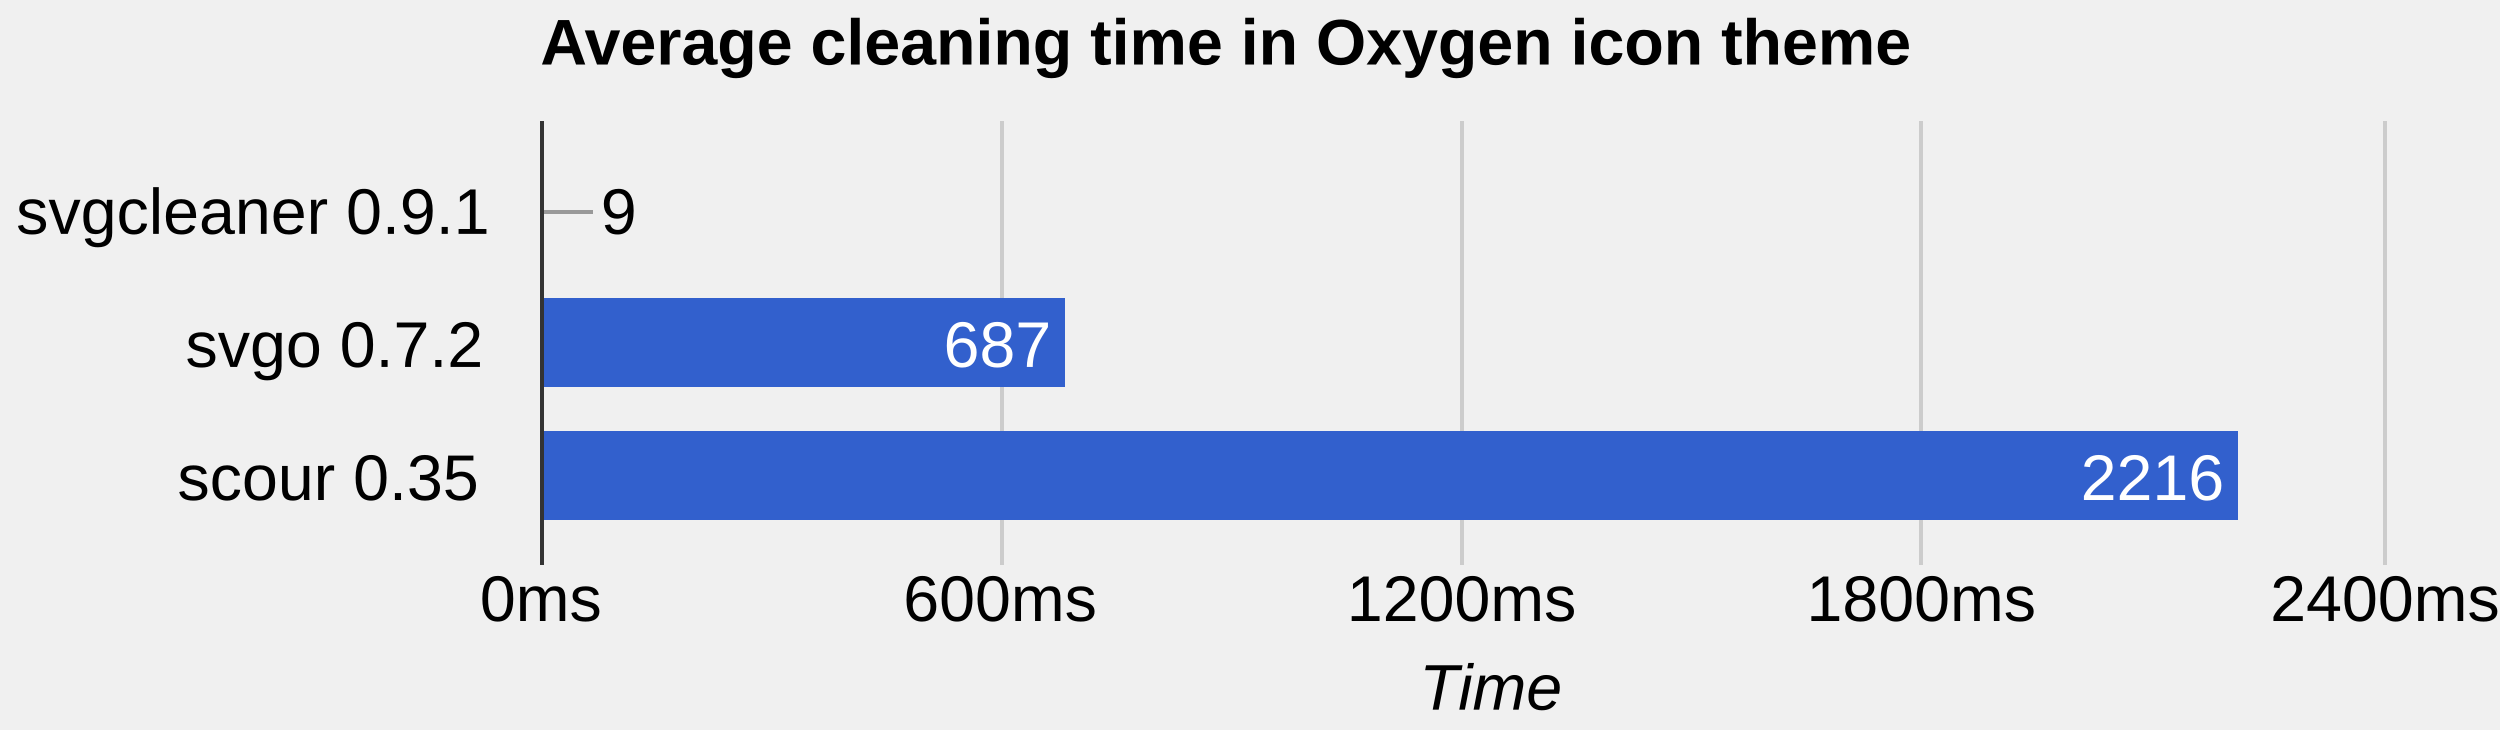
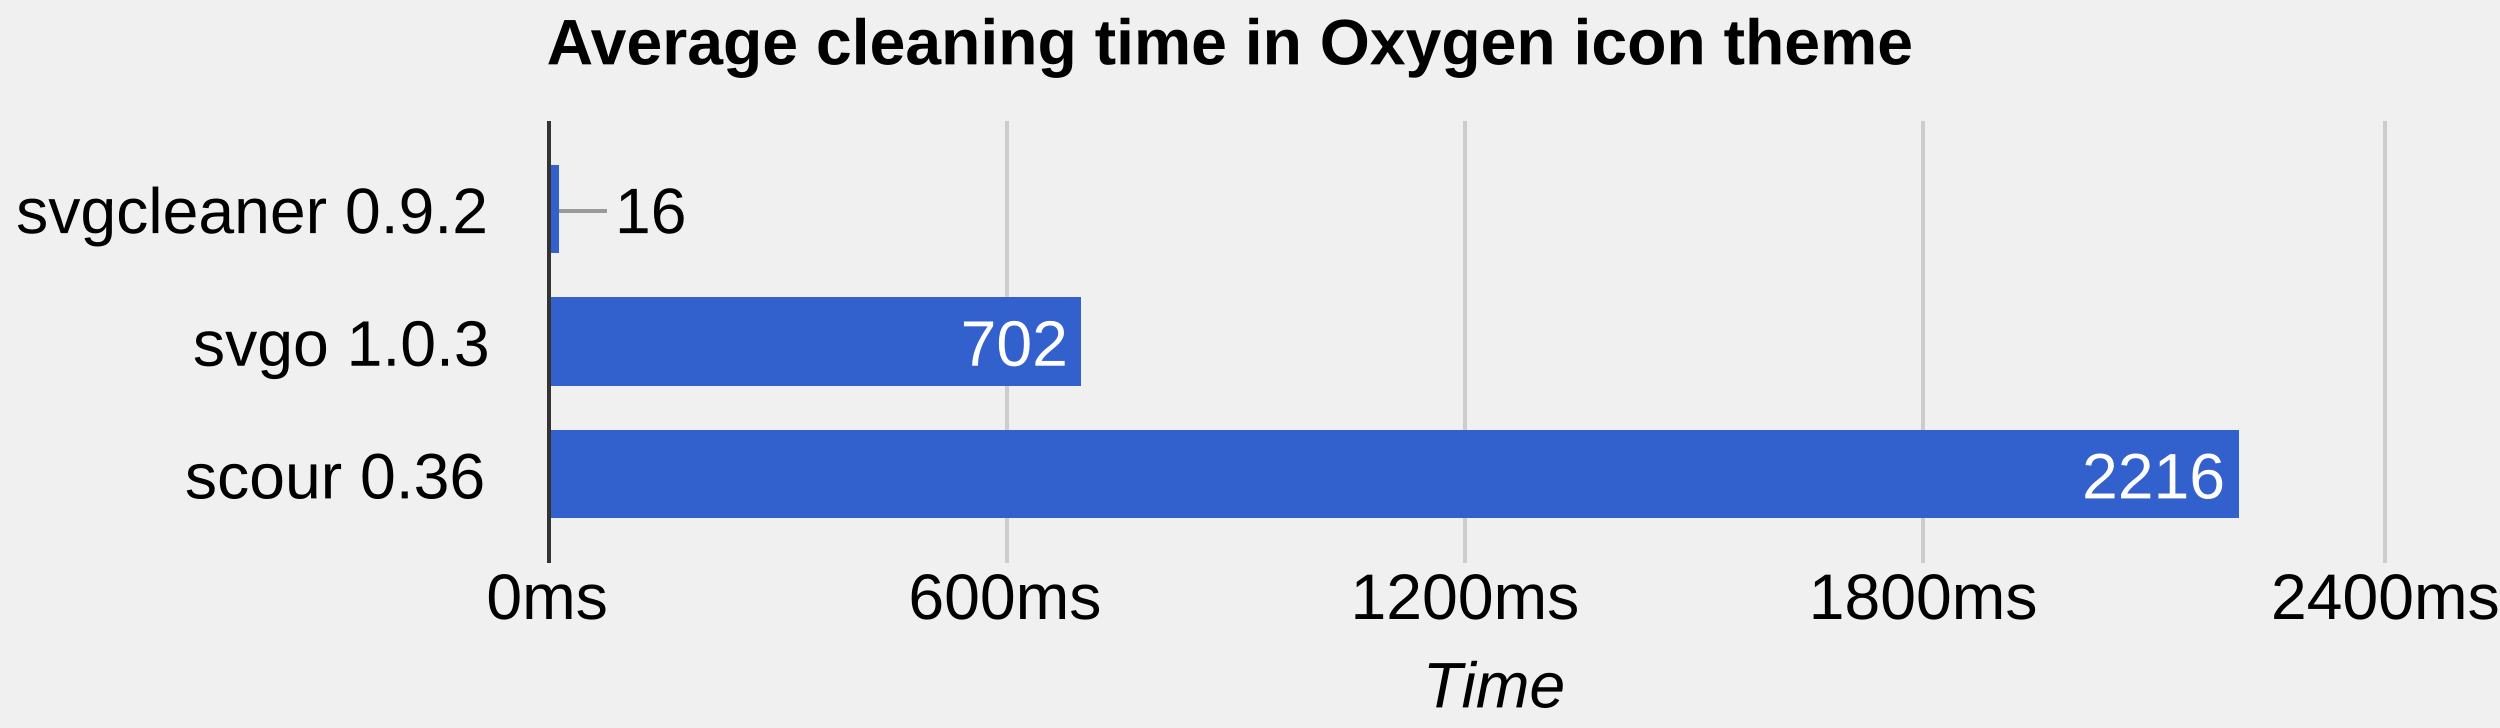
- <svg xmlns="http://www.w3.org/2000/svg" height="181" shape-rendering="crispEdges" width="620">
-   <text font-family="Arial" font-size="16" font-weight="bold" x="134" y="16">
+ <svg xmlns="http://www.w3.org/2000/svg" height="181" shape-rendering="crispEdges" width="622">
+   <text font-family="Arial" font-size="16" font-weight="bold" x="136" y="16">
        Average cleaning time in Oxygen icon theme
    </text>
  <text font-family="Arial" font-size="16" x="4" y="58">
-         svgcleaner 0.9.1
+         svgcleaner 0.9.2
    </text>
-   <text font-family="Arial" font-size="16" x="46" y="91">
-         svgo 0.7.2
+   <text font-family="Arial" font-size="16" x="48" y="91">
+         svgo 1.0.3
    </text>
-   <text font-family="Arial" font-size="16" x="44" y="124">
-         scour 0.35
+   <text font-family="Arial" font-size="16" x="46" y="124">
+         scour 0.36
    </text>
-   <rect fill="#ccc" height="110" width="1" x="134" y="30" />
-   <text fill="#000" font-family="Arial" font-size="16" x="119" y="154">
+   <rect fill="#ccc" height="110" width="1" x="136" y="30" />
+   <text fill="#000" font-family="Arial" font-size="16" x="121" y="154">
        0ms
    </text>
-   <rect fill="#ccc" height="110" width="1" x="248" y="30" />
-   <text fill="#000" font-family="Arial" font-size="16" x="224" y="154">
+   <rect fill="#ccc" height="110" width="1" x="250" y="30" />
+   <text fill="#000" font-family="Arial" font-size="16" x="226" y="154">
        600ms
    </text>
-   <rect fill="#ccc" height="110" width="1" x="362" y="30" />
-   <text fill="#000" font-family="Arial" font-size="16" x="334" y="154">
+   <rect fill="#ccc" height="110" width="1" x="364" y="30" />
+   <text fill="#000" font-family="Arial" font-size="16" x="336" y="154">
        1200ms
    </text>
-   <rect fill="#ccc" height="110" width="1" x="476" y="30" />
-   <text fill="#000" font-family="Arial" font-size="16" x="448" y="154">
+   <rect fill="#ccc" height="110" width="1" x="478" y="30" />
+   <text fill="#000" font-family="Arial" font-size="16" x="450" y="154">
        1800ms
    </text>
-   <rect fill="#ccc" height="110" width="1" x="591" y="30" />
-   <text fill="#000" font-family="Arial" font-size="16" x="563" y="154">
+   <rect fill="#ccc" height="110" width="1" x="593" y="30" />
+   <text fill="#000" font-family="Arial" font-size="16" x="565" y="154">
        2400ms
    </text>
-   <rect fill="#3260cd" height="22" width="1" x="134" y="41" />
-   <rect fill="#999" height="1" width="12" x="135" y="52" />
-   <text fill="#000" font-family="Arial" font-size="16" x="149" y="58">
-         9
+   <rect fill="#3260cd" height="22" width="3" x="136" y="41" />
+   <rect fill="#999" height="1" width="12" x="139" y="52" />
+   <text fill="#000" font-family="Arial" font-size="16" x="153" y="58">
+         16
    </text>
-   <rect fill="#3260cd" height="22" width="130" x="134" y="74" />
-   <text fill="#fff" font-family="Arial" font-size="16" x="234" y="91">
-         687
+   <rect fill="#3260cd" height="22" width="133" x="136" y="74" />
+   <text fill="#fff" font-family="Arial" font-size="16" x="239" y="91">
+         702
    </text>
-   <rect fill="#3260cd" height="22" width="421" x="134" y="107" />
-   <text fill="#fff" font-family="Arial" font-size="16" x="516" y="124">
+   <rect fill="#3260cd" height="22" width="421" x="136" y="107" />
+   <text fill="#fff" font-family="Arial" font-size="16" x="518" y="124">
        2216
    </text>
-   <rect fill="#333" height="110" width="1" x="134" y="30" />
-   <text font-family="Arial" font-size="16" font-style="italic" x="352" y="176">
+   <rect fill="#333" height="110" width="1" x="136" y="30" />
+   <text font-family="Arial" font-size="16" font-style="italic" x="354" y="176">
        Time
    </text>
</svg>
